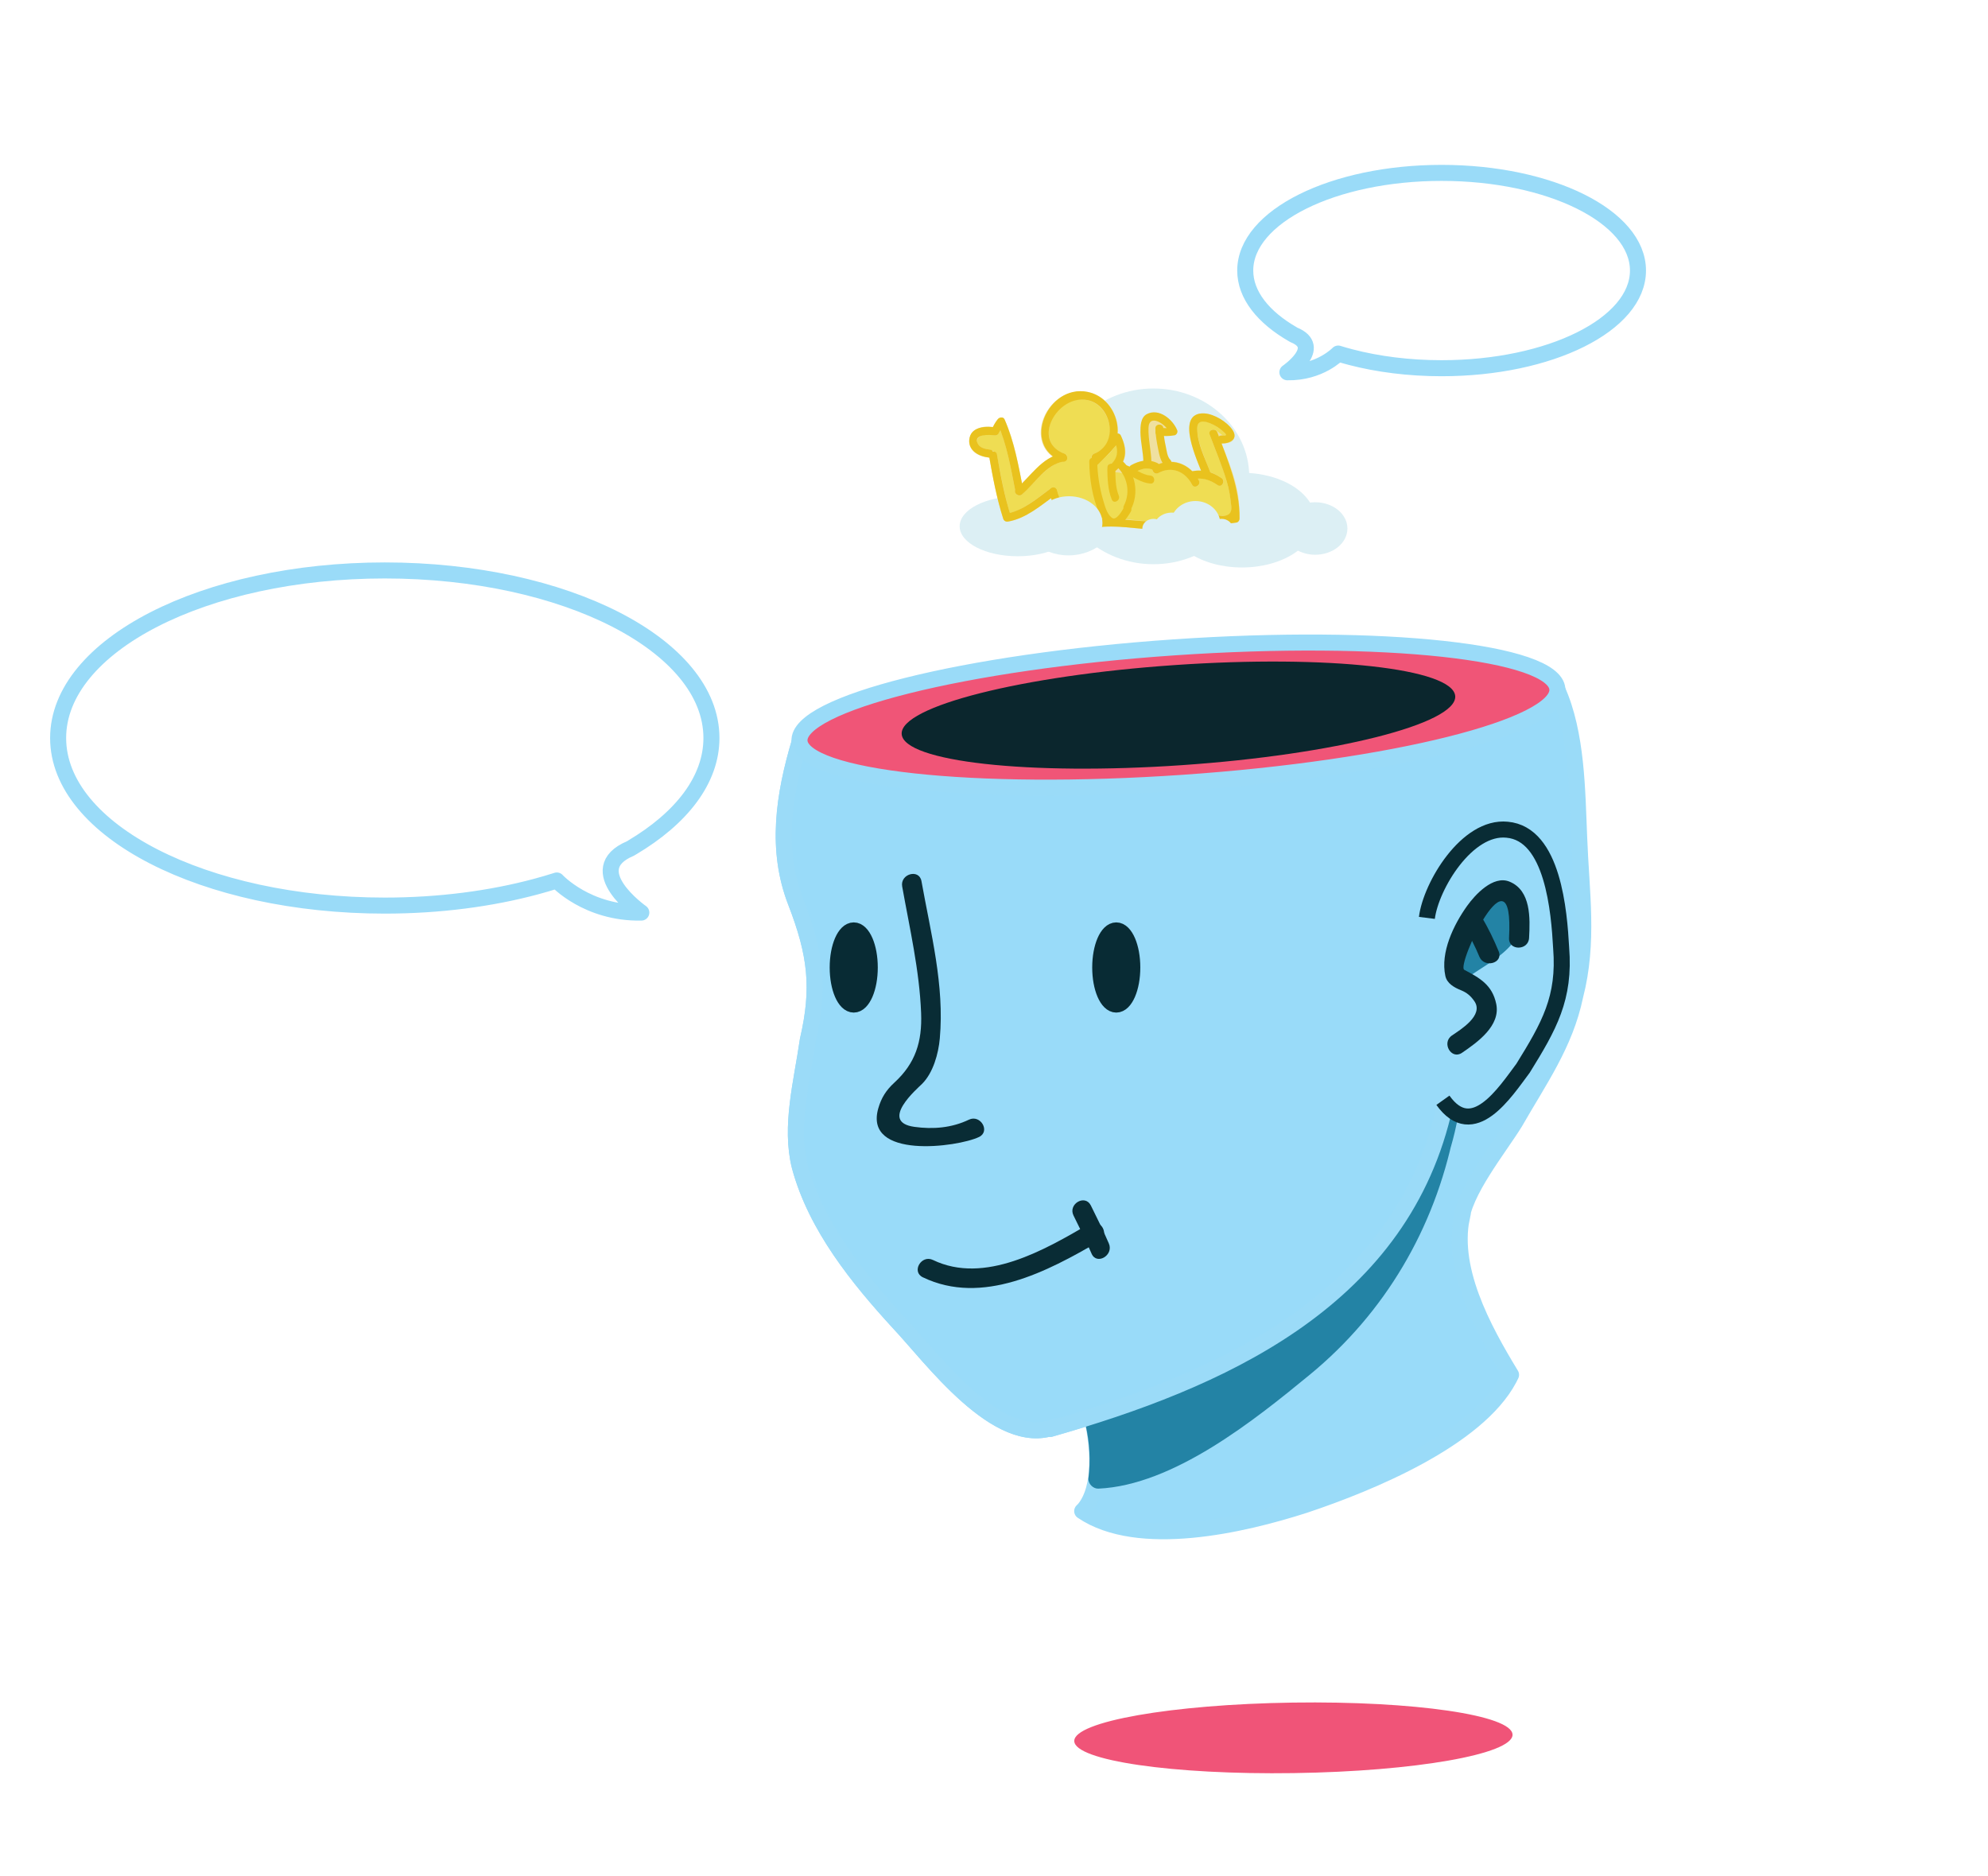
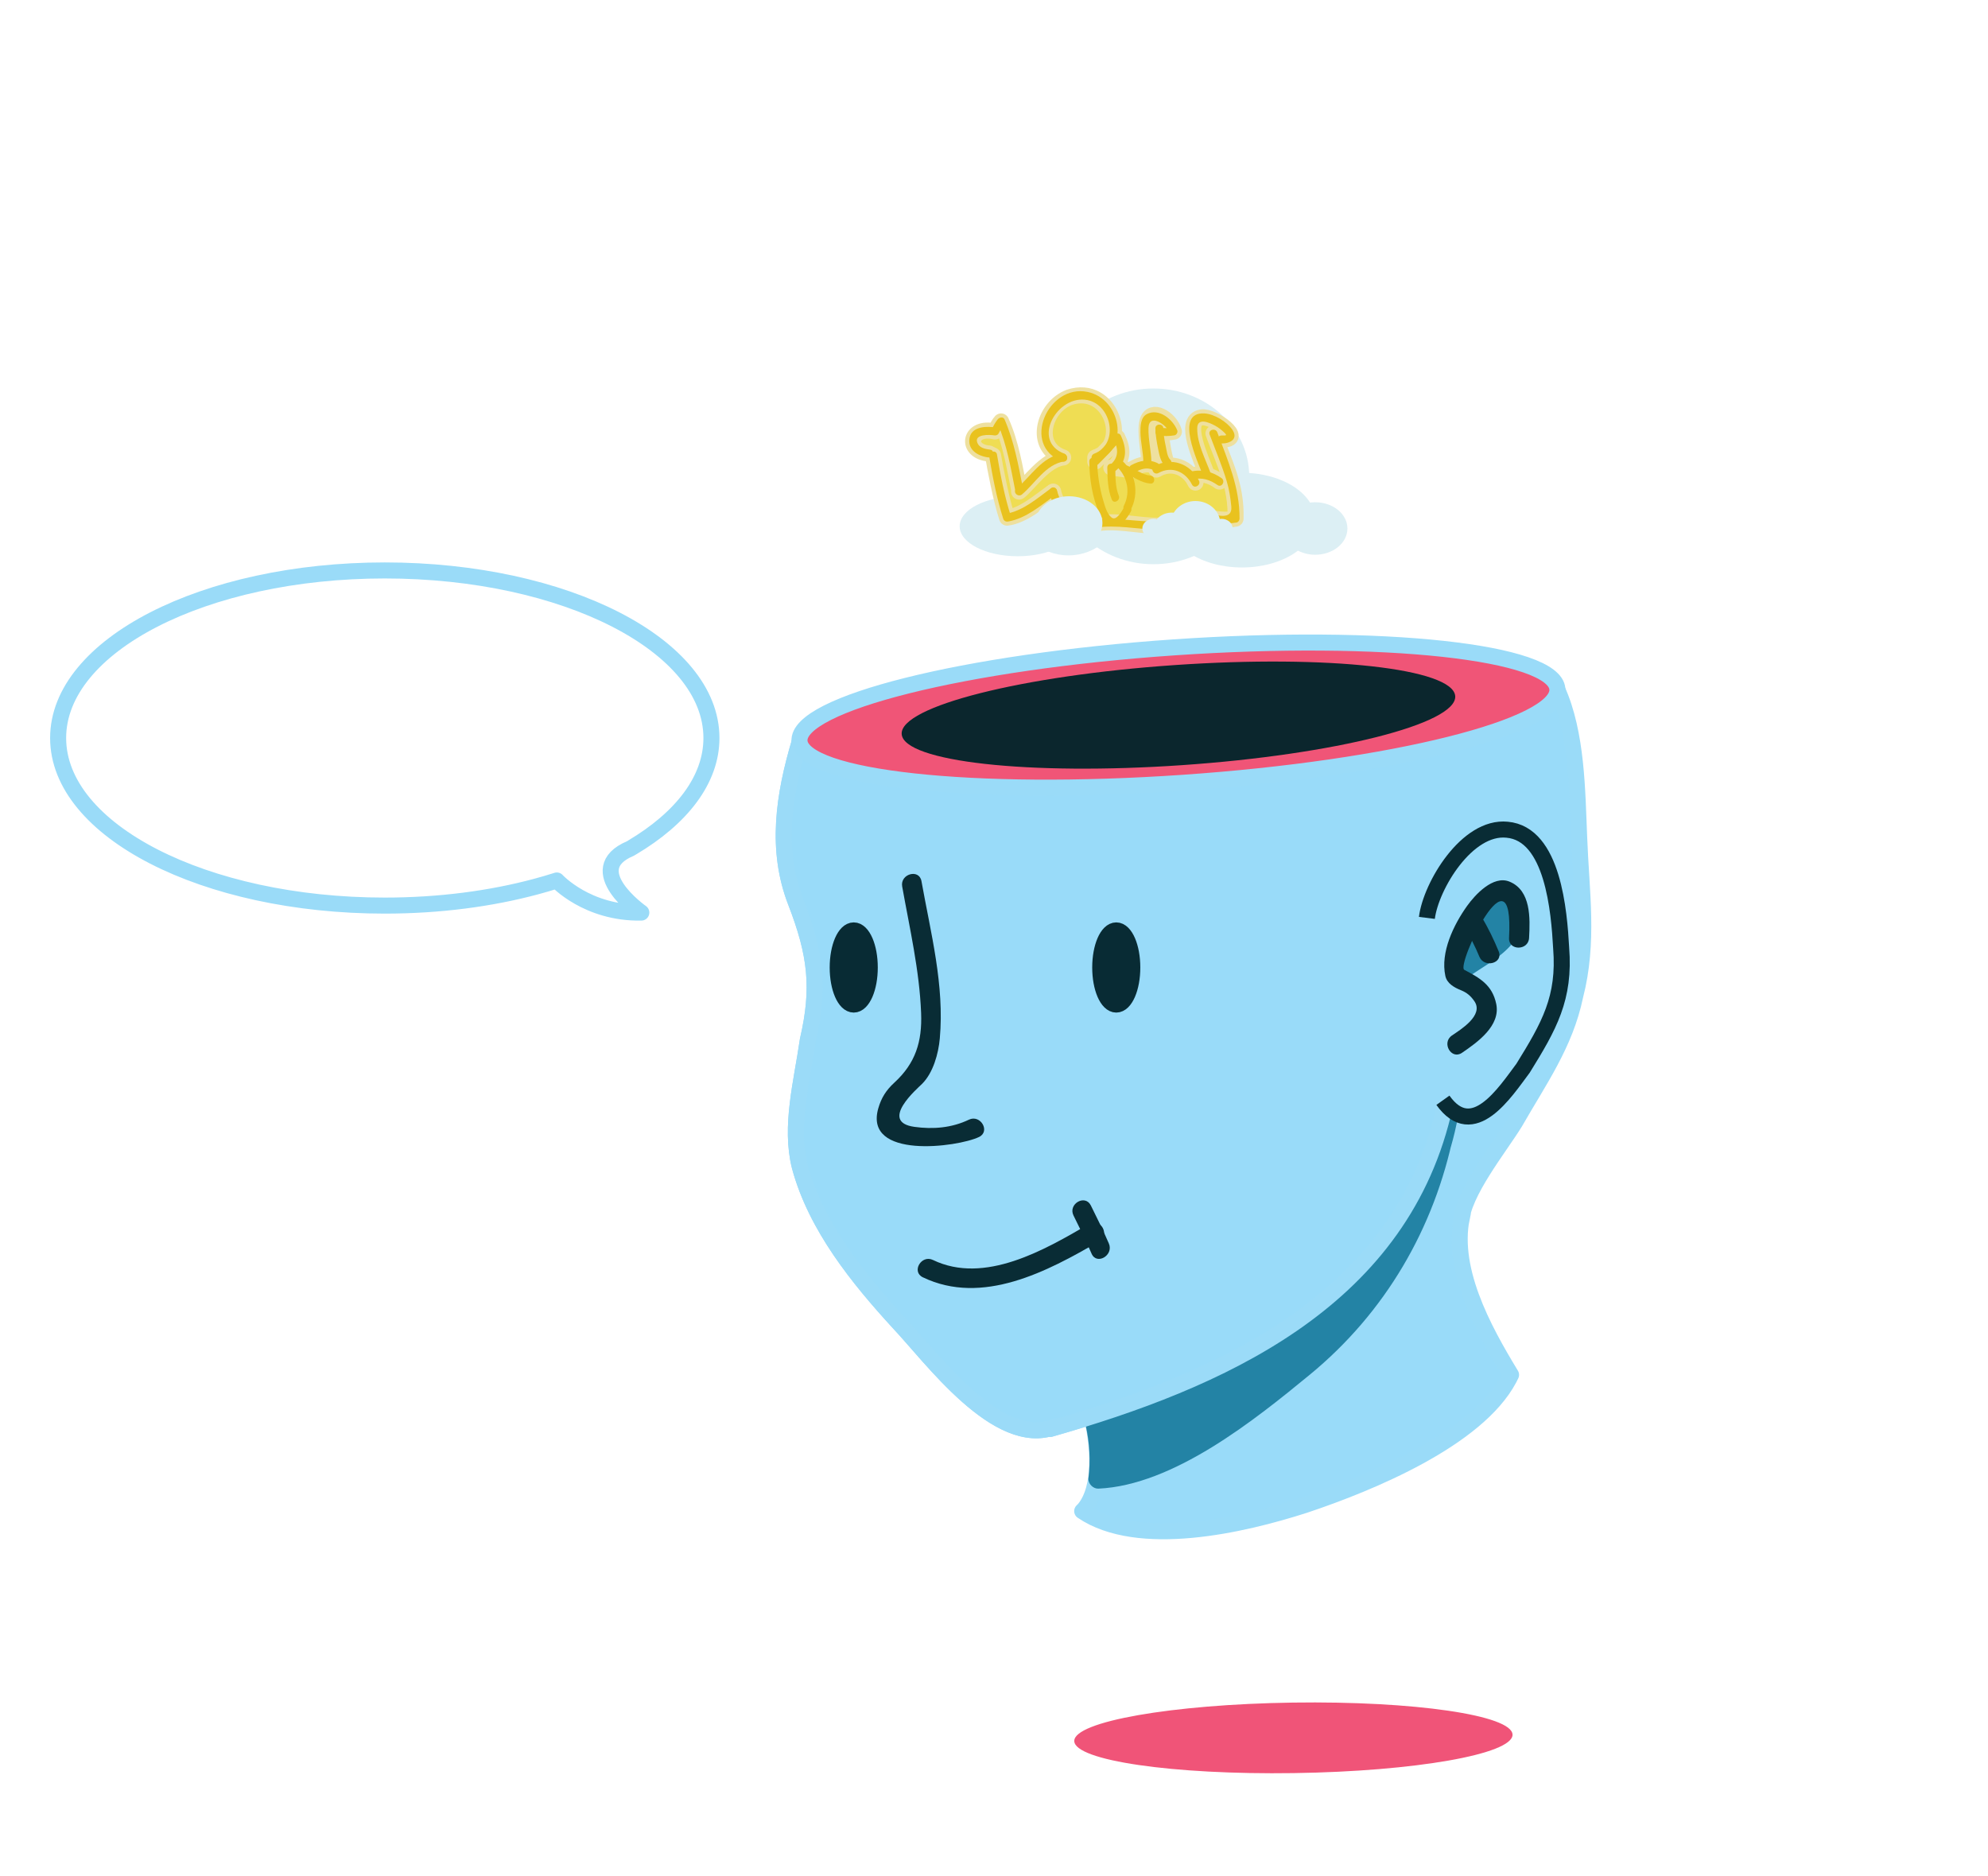
- <svg xmlns="http://www.w3.org/2000/svg" version="1.1" x="0px" y="0px" width="124.002px" height="117px" viewBox="0 0 124.002 117" enable-background="new 0 0 124.002 117" xml:space="preserve">
-   <g id="Layer_2">
+ <svg xmlns="http://www.w3.org/2000/svg" version="1.1" x="0px" y="0px" wclassth="124.002px" height="117px" viewBox="0 0 124.002 117" enable-background="new 0 0 124.002 117" xml:space="preserve">
+   <g class="Layer_2">
    <path fill="#99DBF9" stroke="#9ADBF8" stroke-linejoin="round" stroke-miterlimit="10" d="M68.127,88.5   c0.375,1.625,0.625,4.25-0.5,5.625l-0.125,0.125c3.5,2.375,10,0.875,13.875-0.375C85.502,92.5,92.127,89.75,94.127,86l0.125-0.25   c-1.75-2.875-3.875-6.75-3-10.125l-0.125,0.625l0,0c0.125-1.875,2.375-4.625,3.375-6.25c1.5-2.625,3.125-4.875,3.75-7.875   c0.875-3.375,0.375-6.5,0.25-9.875c-0.125-2.875-0.125-6.5-1.375-9.25l-47.242,3.25c-1.008,3.375-1.512,6.75-0.252,10   s1.512,5.375,0.756,8.625c-0.378,2.625-1.134,5.375-0.504,7.875c1.008,3.75,3.653,7,6.173,9.75c2.016,2.125,6.173,7.875,9.701,6.5   l-0.256,0.125c0.855-0.244,1.715-0.501,2.574-0.772" />
    <g>
      <path fill="#2383A5" d="M90.086,70.5c-0.945,5.525-4.352,11.369-8.828,14.799c-2.209,1.715-4.352,3.176-6.749,4.573    c-1.45,0.953-4.352,2.541-5.991,2.351c0.169-1.178,0.017-2.506-0.198-3.516h0.27c0.815,0,1.692-0.682,2.444-1.054    c1.379-0.619,2.883-0.867,4.261-1.673c2.445-1.425,5.203-2.354,7.459-4.15c0.939-0.806,1.504-1.735,2.318-2.603    c1.002-0.991,2.068-2.045,2.758-3.284c1.002-1.797,2.318-4.337,2.506-6.443" />
      <g>
        <path fill="#2383A5" d="M89.483,70.334c-1.445,7.078-5.396,12.217-11.181,16.373c-2.461,1.77-5.161,3.491-7.992,4.6     c-1.493,0.585-1.105-1.076-1.204-1.667c-0.123-0.729-1.772,0.112,0.895-0.717c9.151-2.846,19.104-9.132,20.937-19.257     c0.143-0.788-1.062-1.125-1.205-0.332c-0.896,4.952-4.367,9.866-8.461,12.789c-1.526,1.089-3.376,1.811-5.048,2.641     c-1.67,0.829-5.818,3.318-7.905,3.318c-0.438,0-0.669,0.396-0.603,0.791c0.253,1.111,0.312,2.228,0.175,3.35     c-0.02,0.329,0.299,0.64,0.625,0.625c4.69-0.215,9.743-4.28,13.183-7.106c4.702-3.866,7.773-9.121,8.988-15.075     C90.85,69.879,89.645,69.544,89.483,70.334L89.483,70.334z" />
      </g>
    </g>
    <g>
      <path fill="#2383A5" d="M91.127,60.5c1-0.75,4.25-2.375,2.875-3.875s-2.75,2.875-3,3.5L91.127,60.5z" />
      <g>
        <path fill="#2383A5" d="M91.442,61.04c1.053-0.768,2.345-1.369,3.104-2.472c0.66-0.961,0.444-2.645-0.925-2.854     c-1.176-0.18-1.894,1.143-2.325,2.024c-0.416,0.849-1.085,1.989-0.771,2.929c0.254,0.761,1.461,0.435,1.205-0.332     c-0.021-0.063-0.042-0.125-0.063-0.188c-0.052-0.203-0.066-0.17-0.044,0.098c0.037-0.095,0.07-0.191,0.105-0.287     c0.127-0.352,0.26-0.702,0.402-1.048c0.259-0.631,0.604-1.535,1.194-1.932c0.108-0.072,0.27,0.036,0.37,0.317     c0.129,0.359-0.342,0.778-0.558,0.992c-0.683,0.675-1.557,1.113-2.326,1.674C90.167,60.431,90.79,61.516,91.442,61.04z" />
      </g>
    </g>
    <path fill="none" stroke="#9BDBF8" stroke-linejoin="round" stroke-miterlimit="10" d="M90.002,68.625V69.5   c-2.875,11.75-14,16.625-24.5,19.625L65.758,89c-3.528,1.375-7.685-4.375-9.701-6.5c-2.52-2.75-5.165-6-6.173-9.75   c-0.63-2.5,0.126-5.25,0.504-7.875c0.756-3.25,0.504-5.375-0.756-8.625s-0.756-6.625,0.252-10" />
    <path fill="none" stroke="#092C35" stroke-linejoin="round" stroke-miterlimit="10" d="M89.002,57.25c0.25-2,2.5-5.75,5-5.5   c2.875,0.25,3.25,5.125,3.375,7.375c0.25,3.125-0.75,4.875-2.375,7.5c-1.125,1.5-3.125,4.625-5,2" />
    <g>
      <g>
        <path fill="#092C35" d="M91.192,65.665c0.955-0.652,2.42-1.683,2.136-3.049c-0.246-1.182-1.022-1.617-1.994-2.127     c-0.52-0.273,3.12-8.026,2.793-1.988c-0.044,0.806,1.207,0.802,1.25,0c0.066-1.226,0.128-2.964-1.226-3.514     c-1.013-0.412-2.142,0.818-2.641,1.517c-0.837,1.172-1.677,2.895-1.355,4.37c0.104,0.473,0.561,0.721,0.967,0.885     c0.368,0.149,0.609,0.35,0.84,0.683c0.616,0.886-0.875,1.786-1.4,2.145C89.9,65.038,90.525,66.122,91.192,65.665L91.192,65.665z" />
      </g>
    </g>
    <g>
      <g>
        <path fill="#092C35" d="M91.337,57.816c0.352,0.595,0.676,1.21,0.938,1.851c0.301,0.736,1.511,0.414,1.205-0.332     c-0.304-0.742-0.655-1.459-1.063-2.149C92.007,56.492,90.926,57.12,91.337,57.816L91.337,57.816z" />
      </g>
    </g>
    <g>
      <g>
        <path fill="#092C35" d="M56.274,55.292c0.469,2.627,1.075,5.211,1.181,7.89c0.071,1.793-0.355,3.137-1.666,4.34     c-0.51,0.469-0.81,0.935-1.002,1.594c-0.937,3.218,4.945,2.438,6.279,1.8c0.727-0.349,0.092-1.426-0.631-1.08     c-1.071,0.513-2.237,0.61-3.403,0.447c-2.229-0.313,0.199-2.399,0.48-2.678c0.696-0.691,1.024-1.891,1.108-2.831     c0.298-3.326-0.562-6.565-1.143-9.814C57.338,54.167,56.133,54.503,56.274,55.292L56.274,55.292z" />
      </g>
    </g>
    <g>
      <g>
        <path fill="#092C35" d="M57.562,79.666c3.71,1.785,7.774-0.36,11.006-2.25c0.695-0.407,0.066-1.487-0.631-1.08     c-2.766,1.617-6.521,3.802-9.744,2.25C57.47,78.238,56.835,79.316,57.562,79.666L57.562,79.666z" />
      </g>
    </g>
    <g>
      <g>
        <path fill="#092C35" d="M66.962,75.816c0.392,0.784,0.777,1.57,1.125,2.375c0.319,0.738,1.396,0.101,1.079-0.631     c-0.348-0.805-0.733-1.591-1.125-2.375C67.681,74.464,66.603,75.097,66.962,75.816L66.962,75.816z" />
      </g>
    </g>
  </g>
-   <g id="Layer_4">
-     <ellipse class="eye_2" fill="#082B34" stroke="#082B34" stroke-linejoin="round" stroke-miterlimit="10" cx="53.252" cy="60.343" rx="1" ry="2.313" />
-     <ellipse class="eye_1" fill="#082B34" stroke="#082B34" stroke-linejoin="round" stroke-miterlimit="10" cx="69.627" cy="60.343" rx="1" ry="2.313" />
+   <g class="Layer_4">
+     <ellipse class="Layer_2 eye_2" fill="#082B34" stroke="#082B34" stroke-linejoin="round" stroke-miterlimit="10" cx="53.252" cy="60.343" rx="1" ry="2.313" />
+     <ellipse class="Layer_2 eye_1" fill="#082B34" stroke="#082B34" stroke-linejoin="round" stroke-miterlimit="10" cx="69.627" cy="60.343" rx="1" ry="2.313" />
  </g>
-   <g id="Layer_6">
-     <path fill="#F05577" stroke="#9ADBF8" stroke-miterlimit="10" d="M49.869,46.223c-0.157-2.332,10.292-4.948,23.346-5.845   c13.054-0.895,23.763,0.272,23.927,2.604c0.154,2.331-10.297,4.947-23.347,5.842C60.742,49.722,50.03,48.556,49.869,46.223" />
-     <path fill="#0B262D" d="M56.243,45.786c-0.118-1.723,7.514-3.651,17.049-4.306s17.358,0.215,17.478,1.939   c0.114,1.723-7.517,3.65-17.05,4.305C64.186,48.378,56.36,47.51,56.243,45.786" />
-     <path id="shadow" fill="#F05478" d="M67.008,108.59c-0.018-1.214,6.087-2.288,13.636-2.398c7.55-0.108,13.682,0.787,13.701,2.002   c0.014,1.214-6.089,2.288-13.638,2.396C73.16,110.702,67.025,109.805,67.008,108.59" />
+   <g class="Layer_6">
+     <path class="Layer_2" fill="#F05577" stroke="#9ADBF8" stroke-miterlimit="10" d="M49.869,46.223c-0.157-2.332,10.292-4.948,23.346-5.845   c13.054-0.895,23.763,0.272,23.927,2.604c0.154,2.331-10.297,4.947-23.347,5.842C60.742,49.722,50.03,48.556,49.869,46.223" />
+     <path class="Layer_2" fill="#0B262D" d="M56.243,45.786c-0.118-1.723,7.514-3.651,17.049-4.306s17.358,0.215,17.478,1.939   c0.114,1.723-7.517,3.65-17.05,4.305C64.186,48.378,56.36,47.51,56.243,45.786" />
+     <path class="shadow" fill="#F05478" d="M67.008,108.59c-0.018-1.214,6.087-2.288,13.636-2.398c7.55-0.108,13.682,0.787,13.701,2.002   c0.014,1.214-6.089,2.288-13.638,2.396C73.16,110.702,67.025,109.805,67.008,108.59" />
  </g>
-   <g id="Layer_9">
-     <ellipse id="cloud_x5F_group_13_" fill="#DCEFF4" cx="71.948" cy="29.711" rx="5.972" ry="5.48" />
-     <ellipse id="cloud_x5F_group_12_" fill="#DCEFF4" cx="77.468" cy="32.441" rx="4.569" ry="2.953" />
-     <ellipse id="cloud_x5F_group_11_" fill="#DCEFF4" cx="66.647" cy="31.735" rx="3.164" ry="2.905" />
-     <ellipse id="cloud_x5F_group_10_" fill="#DCEFF4" cx="63.482" cy="32.825" rx="3.623" ry="1.869" />
-     <ellipse id="cloud_x5F_group_9_" fill="#DCEFF4" cx="82.037" cy="32.963" rx="2.008" ry="1.637" />
+   <g class="Layer_9">
+     <ellipse class="cloud_group" fill="#DCEFF4" cx="71.948" cy="29.711" rx="5.972" ry="5.48" />
+     <ellipse class="cloud_group" fill="#DCEFF4" cx="77.468" cy="32.441" rx="4.569" ry="2.953" />
+     <ellipse class="cloud_group" fill="#DCEFF4" cx="66.647" cy="31.735" rx="3.164" ry="2.905" />
+     <ellipse class="cloud_group" fill="#DCEFF4" cx="63.482" cy="32.825" rx="3.623" ry="1.869" />
+     <ellipse class="cloud_group" fill="#DCEFF4" cx="82.037" cy="32.963" rx="2.008" ry="1.637" />
    <path fill="none" stroke="#9ADBF8" stroke-linecap="round" stroke-linejoin="round" stroke-miterlimit="10" d="M39.32,52.923   c-3.119,1.317,0.682,3.996,0.682,3.996c-3.375,0.063-5.271-2.002-5.271-2.002l0,0.001c-0.425,0.135-0.86,0.263-1.305,0.382   c-2.818,0.756-6.024,1.183-9.425,1.183c-11.253,0-20.375-4.68-20.375-10.452c0-5.772,9.122-10.452,20.375-10.452   s20.375,4.679,20.375,10.452c0,2.612-1.868,5-4.957,6.833" />
-     <path fill="none" stroke="#9ADBF8" stroke-linecap="round" stroke-linejoin="round" stroke-miterlimit="10" d="M80.712,20.89   c1.874,0.768-0.41,2.329-0.41,2.329c2.028,0.037,3.169-1.167,3.169-1.167l-0.001,0.001c0.256,0.079,0.517,0.153,0.785,0.223   c1.694,0.441,3.622,0.69,5.665,0.69c6.765,0,12.249-2.728,12.249-6.092s-5.484-6.091-12.249-6.091   c-6.764,0-12.248,2.727-12.248,6.091c0,1.522,1.122,2.915,2.979,3.982" />
  </g>
-   <g id="Layer_7">
-     <path id="cloud_x5F_group_8_" fill="#EFE0A0" stroke="#EEE09F" stroke-width="0.25" stroke-linecap="round" stroke-linejoin="round" stroke-miterlimit="10" d="   M72.87,29.063c-0.237-0.207-0.473-1.798-0.473-2.352v0.208c0.235,0.069,0.531,0.069,0.826,0c-0.235-0.83-1.413-1.521-1.65-0.623   c-0.178,0.691,0.119,1.937,0.119,2.698" />
-     <path id="cloud_x5F_group_7_" fill="#EBCF54" stroke="#231D0F" stroke-width="0.5" stroke-linecap="round" stroke-linejoin="round" stroke-miterlimit="10" d="   M72.817,28.849" />
-     <path id="cloud_x5F_group_6_" fill="#EFDD53" stroke="#EEE09F" stroke-width="0.5" stroke-linecap="round" stroke-linejoin="round" stroke-miterlimit="10" d="   M76.067,30.037c-0.5-0.375-1.125-0.563-1.75-0.375l0.25,0.438c-0.438-0.938-1.5-1.375-2.437-0.813l-0.063-0.188   c-0.438-0.25-0.938-0.125-1.375,0.125l-0.224,0.154c-0.072-0.034-0.144-0.065-0.213-0.092l-0.938-0.125h0.125   c0.625-0.5,0.625-1.125,0.25-1.875c-0.375,0.5-0.875,1-1.375,1.5v-0.25c2.25-0.75,1-4.625-1.625-3.75   c-1.625,0.625-2.25,3.125-0.375,3.75c-1.125,0.125-2.125,1.625-2.75,2.125v-0.125c-0.25-1.25-0.5-2.875-1.125-4.25   c-0.125,0.125-0.25,0.375-0.375,0.625c-1.625-0.375-1.875,1.25-0.375,1.375l0.25,0.125c0.125,0.75,0.5,2.75,0.875,3.875   c1-0.125,2-1,2.875-1.625c0.25,1.25,1.5,2.125,2.625,2c1.25-0.25,2.563,0.125,3.813,0.125c0.999,0,1.999-0.438,2.999-0.5   l0.188-0.063c0.438,0.188,1.188,0.25,1.75,0.125c0.063-2.063-0.688-3.438-1.375-5.313l0.5,0.375c1.563,0.063-0.5-1.5-1.25-1.375   c-1.188,0.188,0,2.625,0.313,3.5" />
+   <g class="Layer_7">
+     <path class="cloud_group" fill="#EFE0A0" stroke="#EEE09F" stroke-wclassth="0.25" stroke-linecap="round" stroke-linejoin="round" stroke-miterlimit="10" d="   M72.87,29.063c-0.237-0.207-0.473-1.798-0.473-2.352v0.208c0.235,0.069,0.531,0.069,0.826,0c-0.235-0.83-1.413-1.521-1.65-0.623   c-0.178,0.691,0.119,1.937,0.119,2.698" />
+     <path class="cloud_group" fill="#EBCF54" stroke="#231D0F" stroke-wclassth="0.5" stroke-linecap="round" stroke-linejoin="round" stroke-miterlimit="10" d="   M72.817,28.849" />
+     <path class="cloud_group" fill="#EFDD53" stroke="#EEE09F" stroke-wclassth="0.5" stroke-linecap="round" stroke-linejoin="round" stroke-miterlimit="10" d="   M76.067,30.037c-0.5-0.375-1.125-0.563-1.75-0.375l0.25,0.438c-0.438-0.938-1.5-1.375-2.437-0.813l-0.063-0.188   c-0.438-0.25-0.938-0.125-1.375,0.125l-0.224,0.154c-0.072-0.034-0.144-0.065-0.213-0.092l-0.938-0.125h0.125   c0.625-0.5,0.625-1.125,0.25-1.875c-0.375,0.5-0.875,1-1.375,1.5v-0.25c2.25-0.75,1-4.625-1.625-3.75   c-1.625,0.625-2.25,3.125-0.375,3.75c-1.125,0.125-2.125,1.625-2.75,2.125v-0.125c-0.25-1.25-0.5-2.875-1.125-4.25   c-0.125,0.125-0.25,0.375-0.375,0.625c-1.625-0.375-1.875,1.25-0.375,1.375l0.25,0.125c0.125,0.75,0.5,2.75,0.875,3.875   c1-0.125,2-1,2.875-1.625c0.25,1.25,1.5,2.125,2.625,2c1.25-0.25,2.563,0.125,3.813,0.125c0.999,0,1.999-0.438,2.999-0.5   l0.188-0.063c0.438,0.188,1.188,0.25,1.75,0.125c0.063-2.063-0.688-3.438-1.375-5.313l0.5,0.375c1.563,0.063-0.5-1.5-1.25-1.375   c-1.188,0.188,0,2.625,0.313,3.5" />
  </g>
-   <g id="Layer_5">
-     <g id="cloud_x5F_group_5_">
+   <g class="Layer_5">
+     <g class="cloud_group">
      <g>
        <g>
          <path fill="#E9C21E" d="M66.385,28.295c-2.101-0.798-0.413-3.726,1.453-3.34c1.529,0.315,1.967,2.759,0.415,3.34      c-0.299,0.112-0.169,0.596,0.133,0.482c2.126-0.797,1.516-3.907-0.551-4.333c-2.471-0.51-4.179,3.347-1.582,4.333      C66.554,28.893,66.683,28.409,66.385,28.295L66.385,28.295z" />
        </g>
      </g>
      <g>
        <g>
          <path fill="#E9C21E" d="M66.252,28.295c-1.267,0.2-1.954,1.427-2.86,2.189c-0.247,0.208,0.108,0.56,0.354,0.354      c0.837-0.703,1.474-1.877,2.64-2.061C66.703,28.728,66.567,28.246,66.252,28.295L66.252,28.295z" />
        </g>
      </g>
      <g>
        <g>
          <path fill="#E9C21E" d="M63.81,30.47c-0.289-1.468-0.552-2.929-1.15-4.31c-0.084-0.194-0.333-0.129-0.432,0      c-0.153,0.198-0.262,0.402-0.375,0.625c0.094-0.039,0.188-0.077,0.282-0.115c-0.541-0.098-1.503-0.098-1.653,0.622      c-0.156,0.747,0.487,1.146,1.145,1.236c0.315,0.043,0.451-0.439,0.133-0.482c-0.304-0.042-0.668-0.1-0.798-0.428      c-0.225-0.565,0.812-0.506,1.041-0.465c0.106,0.019,0.229-0.01,0.282-0.115c0.113-0.222,0.223-0.427,0.375-0.625      c-0.144,0-0.288,0-0.432,0c0.579,1.337,0.82,2.77,1.1,4.19C63.39,30.919,63.872,30.785,63.81,30.47L63.81,30.47z" />
        </g>
      </g>
      <g>
        <g>
          <path fill="#E9C21E" d="M61.702,28.478c0.221,1.302,0.471,2.616,0.875,3.875c0.044,0.139,0.169,0.2,0.308,0.175      c1.137-0.206,2.026-0.991,2.935-1.65c0.258-0.188,0.009-0.622-0.252-0.432c-0.871,0.632-1.726,1.403-2.815,1.6      c0.103,0.058,0.205,0.117,0.308,0.175c-0.404-1.259-0.655-2.573-0.875-3.875C62.131,28.028,61.649,28.163,61.702,28.478      L61.702,28.478z" />
        </g>
      </g>
      <g>
        <g>
          <path fill="#E9C21E" d="M68.495,28.963c0.496-0.496,0.985-0.995,1.414-1.551c-0.144,0-0.288,0-0.432,0      c0.279,0.593,0.315,1.114-0.211,1.572c-0.244,0.212,0.111,0.564,0.354,0.354c0.703-0.612,0.663-1.384,0.289-2.178      c-0.089-0.19-0.33-0.132-0.432,0c-0.402,0.521-0.872,0.984-1.336,1.449C67.914,28.838,68.267,29.192,68.495,28.963      L68.495,28.963z" />
        </g>
      </g>
      <g>
        <g>
          <path fill="#E9C21E" d="M69.068,29.162c0.008,0.645,0.03,1.399,0.284,2.001c0.125,0.296,0.556,0.041,0.432-0.252      c-0.217-0.515-0.209-1.2-0.216-1.749C69.564,28.839,69.064,28.839,69.068,29.162L69.068,29.162z" />
        </g>
      </g>
      <g>
        <g>
          <path fill="#E9C21E" d="M67.943,28.787c0.01,1.054,0.19,2.246,0.623,3.21c0.156,0.35,0.417,0.813,0.855,0.833      c0.532,0.024,0.876-0.518,1.113-0.917c0.165-0.278-0.268-0.529-0.432-0.252c-0.109,0.185-0.459,0.856-0.762,0.621      c-0.297-0.231-0.416-0.705-0.518-1.046c-0.233-0.78-0.372-1.633-0.38-2.449C68.44,28.464,67.94,28.464,67.943,28.787      L67.943,28.787z" />
        </g>
      </g>
      <g>
        <g>
          <path fill="#E9C21E" d="M69.642,29.088c0.682,0.616,0.887,1.625,0.461,2.447c-0.148,0.286,0.283,0.539,0.432,0.252      c0.526-1.014,0.313-2.282-0.539-3.053C69.757,28.519,69.402,28.872,69.642,29.088L69.642,29.088z" />
        </g>
      </g>
      <g>
        <g>
          <path fill="#E9C21E" d="M65.452,30.728c0.302,1.293,1.516,2.288,2.866,2.184c0.319-0.024,0.322-0.525,0-0.5      c-1.139,0.087-2.129-0.724-2.384-1.816C65.861,30.281,65.379,30.415,65.452,30.728L65.452,30.728z" />
        </g>
      </g>
      <g>
        <g>
          <path fill="#E9C21E" d="M70.189,29.528c0.525,0.217,0.985,0.584,1.566,0.634c0.321,0.027,0.319-0.473,0-0.5      c-0.504-0.042-0.972-0.426-1.434-0.616C70.024,28.922,69.896,29.407,70.189,29.528L70.189,29.528z" />
        </g>
      </g>
      <g>
        <g>
          <path fill="#E9C21E" d="M70.819,29.44c0.367-0.194,0.725-0.313,1.123-0.125c0.29,0.137,0.543-0.294,0.252-0.432      c-0.564-0.266-1.09-0.159-1.627,0.125C70.282,29.159,70.535,29.591,70.819,29.44L70.819,29.44z" />
        </g>
      </g>
      <g>
        <g>
          <path fill="#E9C21E" d="M72.257,29.502c0.832-0.457,1.68-0.091,2.095,0.723c0.146,0.288,0.578,0.035,0.432-0.252      c-0.541-1.063-1.72-1.484-2.778-0.902C71.722,29.226,71.974,29.658,72.257,29.502L72.257,29.502z" />
        </g>
      </g>
      <g>
        <g>
          <path fill="#E9C21E" d="M74.384,29.903c0.584-0.144,1.076,0.013,1.558,0.35c0.265,0.186,0.515-0.249,0.252-0.432      c-0.589-0.412-1.239-0.574-1.942-0.4C73.938,29.498,74.071,29.98,74.384,29.903L74.384,29.903z" />
        </g>
      </g>
      <g>
        <g>
          <path fill="#E9C21E" d="M75.496,29.47c-0.324-0.881-0.826-1.8-0.819-2.76c0.005-0.693,0.763-0.351,1.105-0.165      c0.205,0.111,0.39,0.252,0.56,0.411c0.245,0.229,0.129,0.207-0.149,0.206c-0.322-0.001-0.322,0.499,0,0.5      c0.536,0.002,1.064-0.277,0.679-0.854c-0.338-0.505-1.14-0.991-1.75-1.023c-1.901-0.1-0.386,3.06-0.107,3.818      C75.124,29.903,75.607,29.773,75.496,29.47L75.496,29.47z" />
        </g>
      </g>
      <g>
        <g>
          <path fill="#E9C21E" d="M75.451,27.103c0.361,0.965,0.766,1.913,1.063,2.901c0.158,0.523,0.24,1.059,0.29,1.602      c0.075,0.833-0.904,0.555-1.421,0.377c-0.306-0.104-0.436,0.378-0.133,0.482c0.621,0.212,1.238,0.228,1.883,0.125      c0.108-0.018,0.183-0.139,0.184-0.241c0.013-1.933-0.719-3.6-1.384-5.379C75.821,26.671,75.338,26.8,75.451,27.103      L75.451,27.103z" />
        </g>
      </g>
      <g>
        <g>
          <path fill="#E9C21E" d="M71.818,28.787c-0.016-0.7-0.202-1.385-0.181-2.088c0.029-0.966,1.12-0.212,1.313,0.279      c0.058-0.103,0.117-0.205,0.175-0.308c-0.261,0.042-0.483,0.05-0.742,0c-0.315-0.06-0.449,0.422-0.133,0.482      c0.343,0.065,0.664,0.055,1.008,0c0.125-0.02,0.221-0.19,0.175-0.308c-0.269-0.684-1.148-1.416-1.906-1.012      c-0.384,0.205-0.397,0.762-0.393,1.133c0.009,0.611,0.169,1.21,0.183,1.821C71.326,29.108,71.826,29.109,71.818,28.787      L71.818,28.787z" />
        </g>
      </g>
      <g>
        <g>
          <path fill="#E9C21E" d="M72.067,26.724c0.009,0.418,0.083,0.837,0.165,1.246c0.069,0.34,0.146,0.801,0.408,1.056      c0.231,0.225,0.585-0.128,0.354-0.354c-0.187-0.182-0.227-0.593-0.279-0.835c-0.08-0.364-0.14-0.74-0.147-1.113      C72.561,26.402,72.061,26.401,72.067,26.724L72.067,26.724z" />
        </g>
      </g>
      <g>
        <g>
          <path fill="#E9C21E" d="M68.385,32.903c1.258-0.177,2.49,0.092,3.746,0.134c1.008,0.033,2.005-0.39,2.999-0.5      c0.316-0.035,0.32-0.536,0-0.5c-1.173,0.13-2.277,0.524-3.471,0.484c-1.158-0.039-2.247-0.264-3.407-0.101      C67.934,32.465,68.07,32.947,68.385,32.903L68.385,32.903z" />
        </g>
      </g>
    </g>
  </g>
-   <g id="Layer_8">
-     <ellipse id="cloud_x5F_group_4_" fill="#DCEFF4" cx="66.678" cy="32.62" rx="2.087" ry="1.669" />
-     <ellipse id="cloud_x5F_group_3_" fill="#DCEFF4" cx="73.089" cy="32.962" rx="1.142" ry="0.99" />
-     <ellipse id="cloud_x5F_group_2_" fill="#DCEFF4" cx="74.568" cy="32.674" rx="1.552" ry="1.425" />
-     <ellipse id="cloud_x5F_group_1_" fill="#DCEFF4" cx="71.948" cy="32.963" rx="0.694" ry="0.602" />
-     <ellipse id="cloud_x5F_group" fill="#DCEFF4" cx="76.194" cy="32.963" rx="0.694" ry="0.602" />
+   <g class="Layer_8">
+     <ellipse class="cloud_group" fill="#DCEFF4" cx="66.678" cy="32.62" rx="2.087" ry="1.669" />
+     <ellipse class="cloud_group" fill="#DCEFF4" cx="73.089" cy="32.962" rx="1.142" ry="0.99" />
+     <ellipse class="cloud_group" fill="#DCEFF4" cx="74.568" cy="32.674" rx="1.552" ry="1.425" />
+     <ellipse class="cloud_group" fill="#DCEFF4" cx="71.948" cy="32.963" rx="0.694" ry="0.602" />
+     <ellipse class="cloud_group" fill="#DCEFF4" cx="76.194" cy="32.963" rx="0.694" ry="0.602" />
  </g>
</svg>
